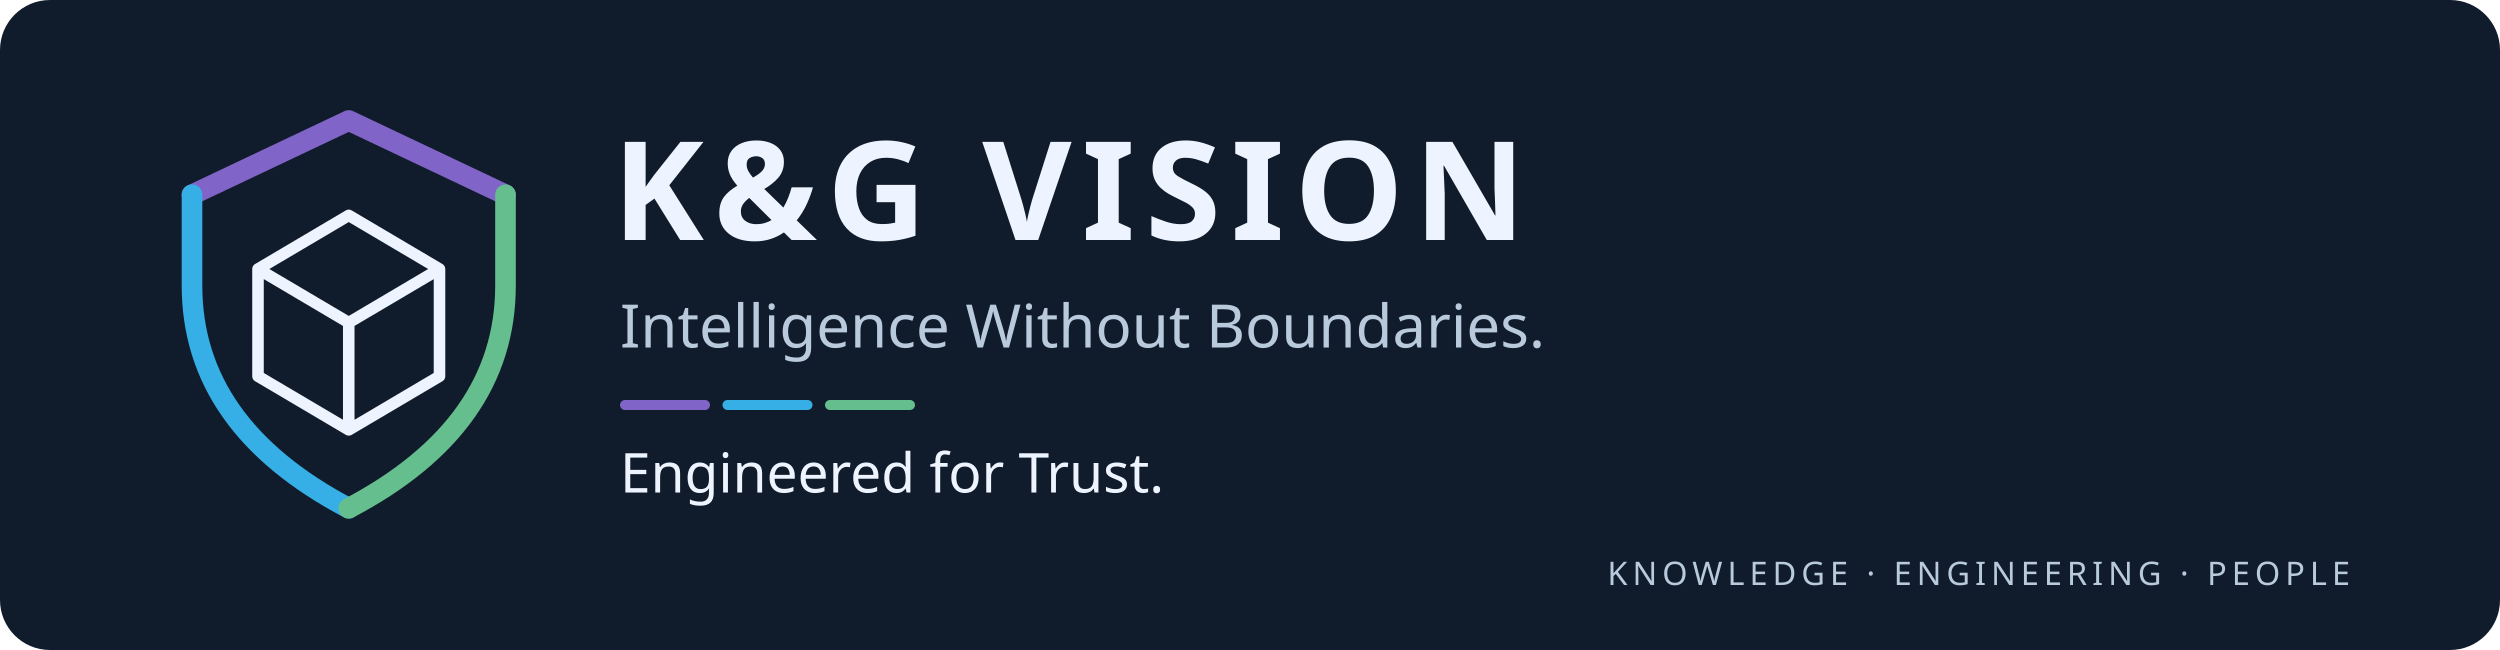
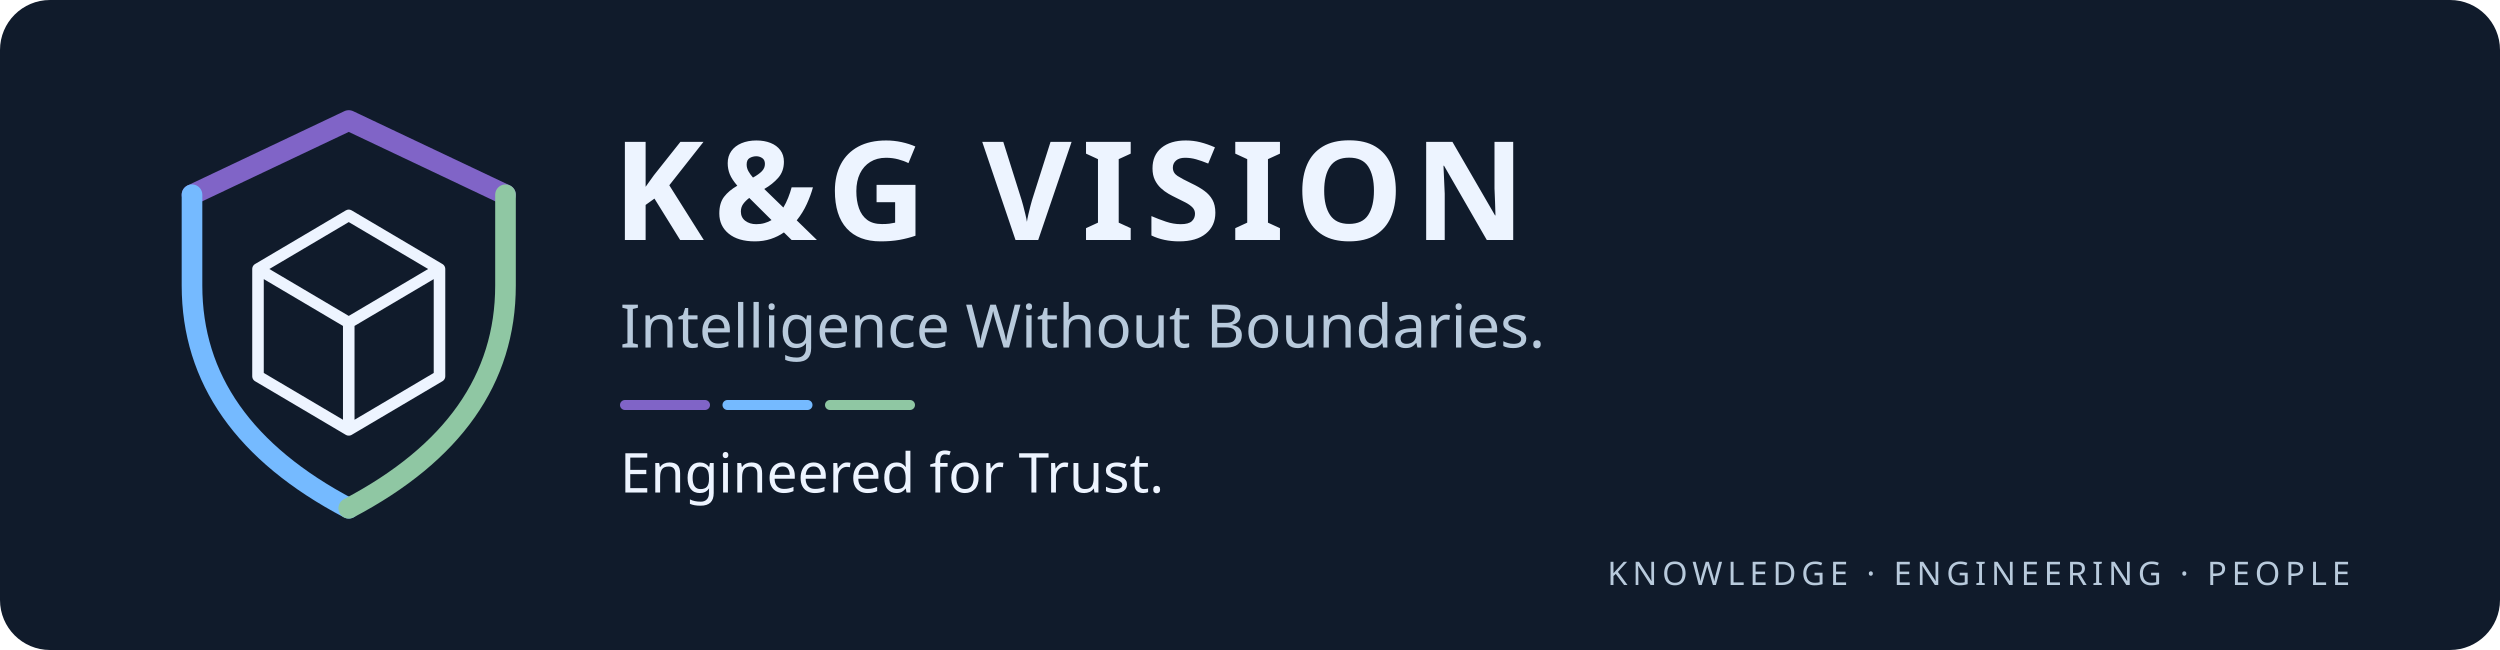
<svg xmlns="http://www.w3.org/2000/svg" viewBox="0 0 1000 260" role="img" aria-labelledby="title">
  <rect width="1000" height="260" rx="20" fill="#101b2b" />
  <g transform="translate(57 35) scale(1.65)" fill="none" stroke-linecap="round" stroke-linejoin="round">
    <path d="M12 26L50 8L88 26" stroke="#8064C7" stroke-width="5" />
-     <path d="M12 26V48Q12 82 50 102" stroke="#35AFE5" stroke-width="5" />
-     <path d="M88 26V48Q88 82 50 102" stroke="#65BE8D" stroke-width="5" />
+     <path d="M12 26V48Q12 82 50 102" stroke="#75BAFF" stroke-width="5" />
+     <path d="M88 26V48Q88 82 50 102" stroke="#8FC7A3" stroke-width="5" />
    <path d="M50 31L72 44V70L50 83L28 70V44ZM28 44L50 57L72 44M50 57V83" stroke="#EDF4FF" stroke-width="2.8" />
  </g>
  <g font-family="system-ui,sans-serif">
    <text x="245" y="96" fill="#EDF4FF" font-size="55" font-weight="730" letter-spacing="4">K&amp;G VISION</text>
    <text x="248" y="139" fill="#B8CADC" font-size="24">Intelligence Without Boundaries.</text>
    <rect x="248" y="160" width="36" height="4" rx="2" fill="#8064C7" />
-     <rect x="289" y="160" width="36" height="4" rx="2" fill="#35AFE5" />
-     <rect x="330" y="160" width="36" height="4" rx="2" fill="#65BE8D" />
+     <rect x="289" y="160" width="36" height="4" rx="2" fill="#75BAFF" />
+     <rect x="330" y="160" width="36" height="4" rx="2" fill="#8FC7A3" />
    <text x="248" y="197" fill="#EDF4FF" font-size="22">Engineered for Trust.</text>
    <text x="940" y="234" fill="#B8CADC" font-size="13" text-anchor="end" letter-spacing="2">KNOWLEDGE · ENGINEERING · PEOPLE</text>
  </g>
</svg>
